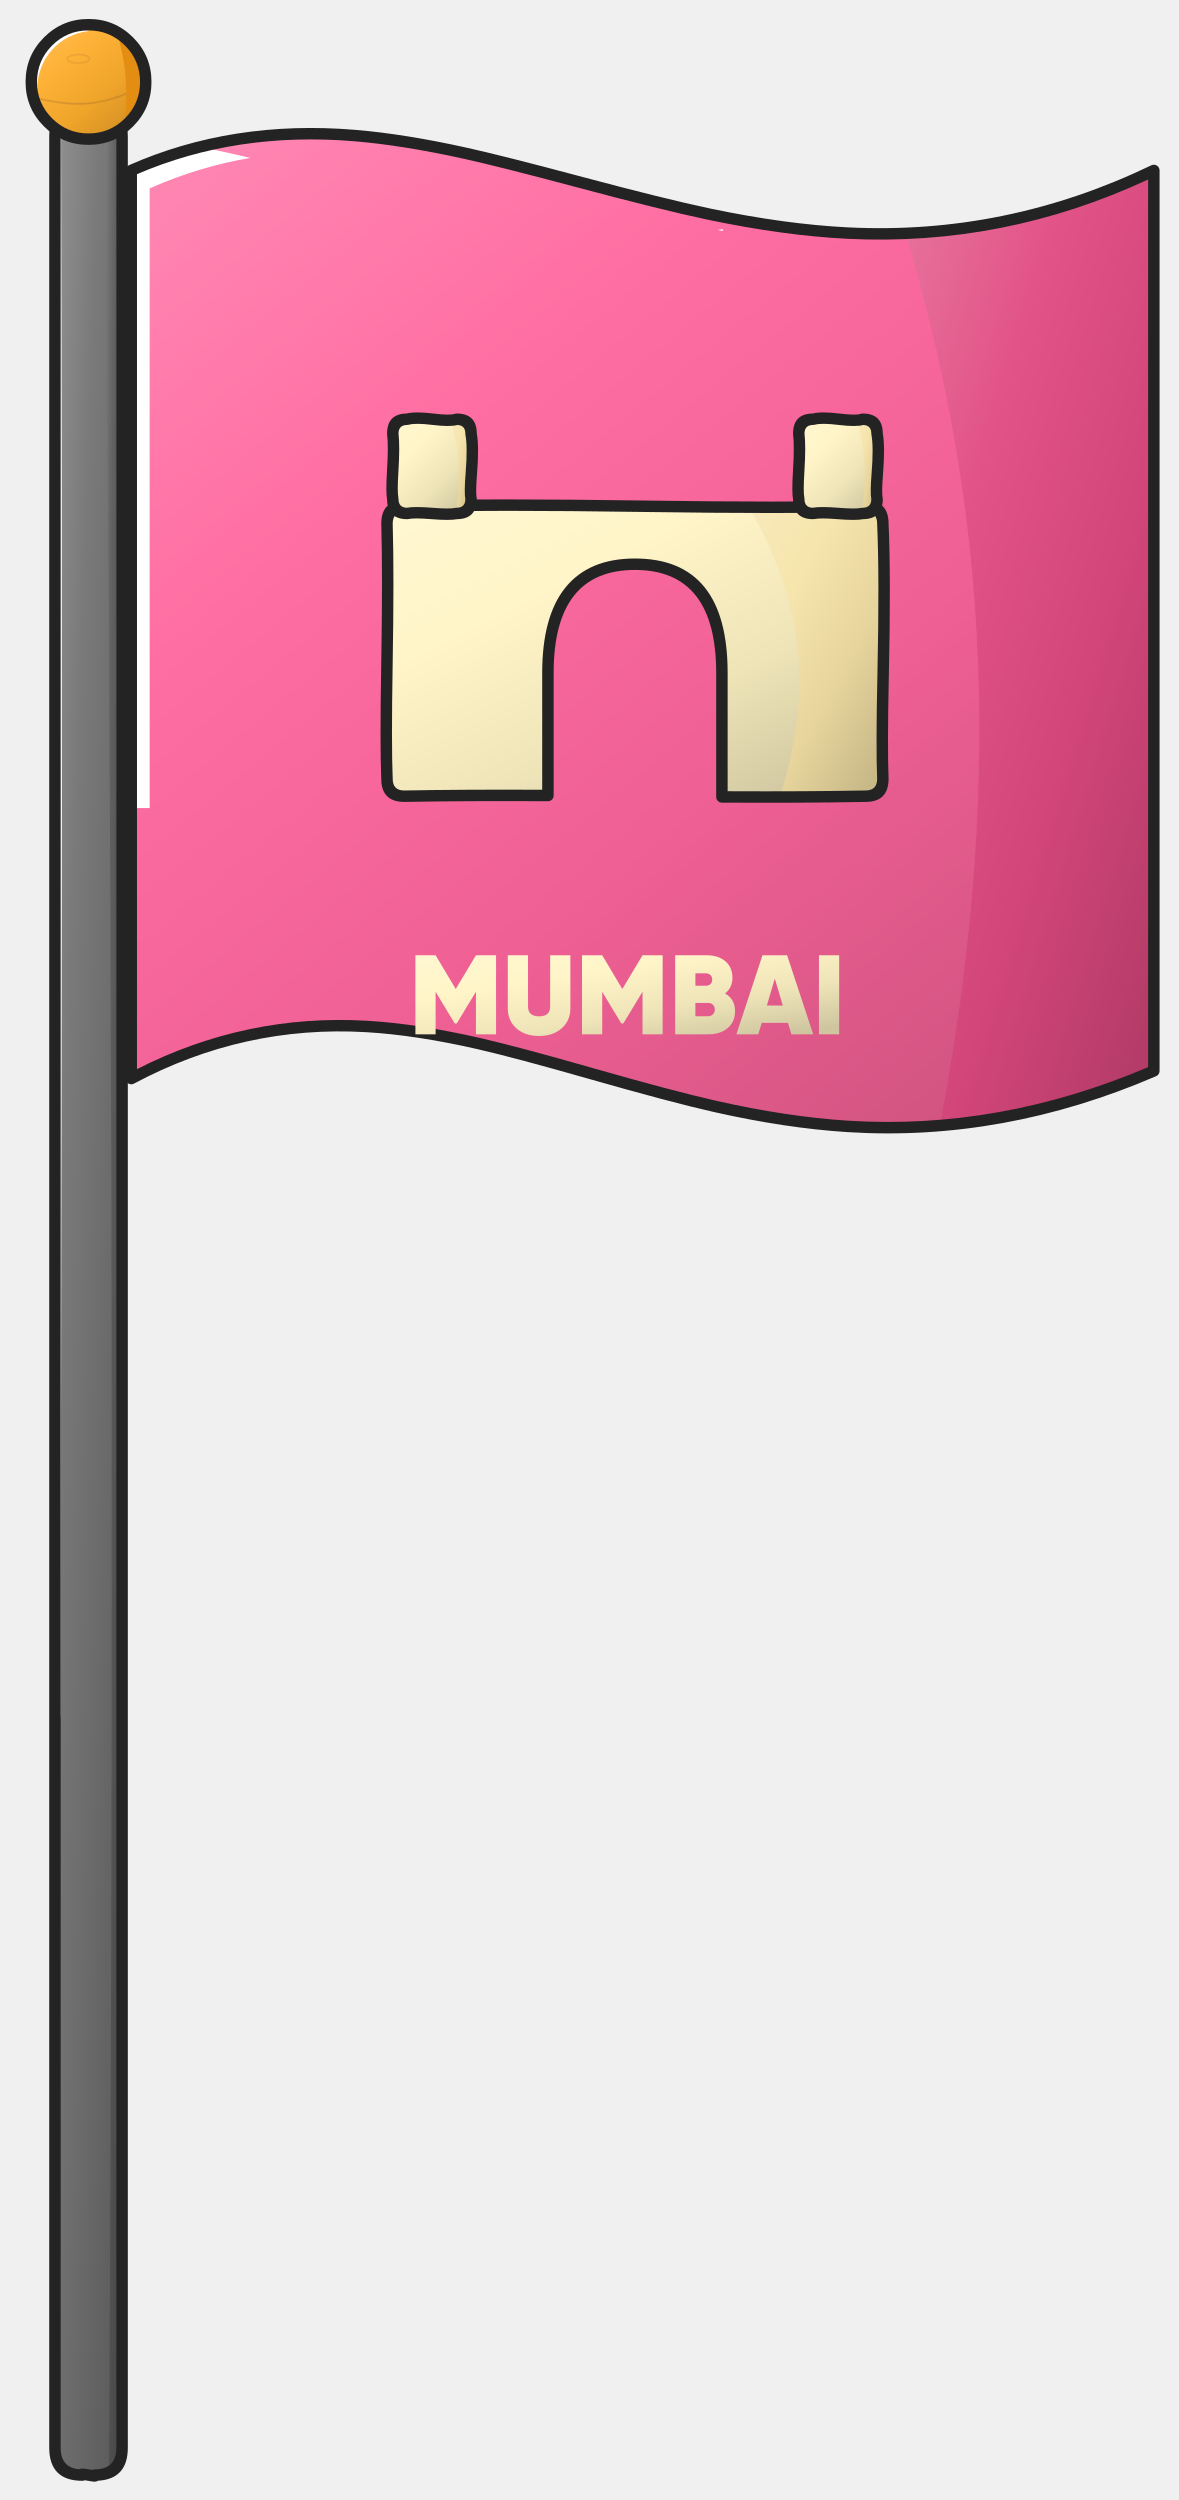
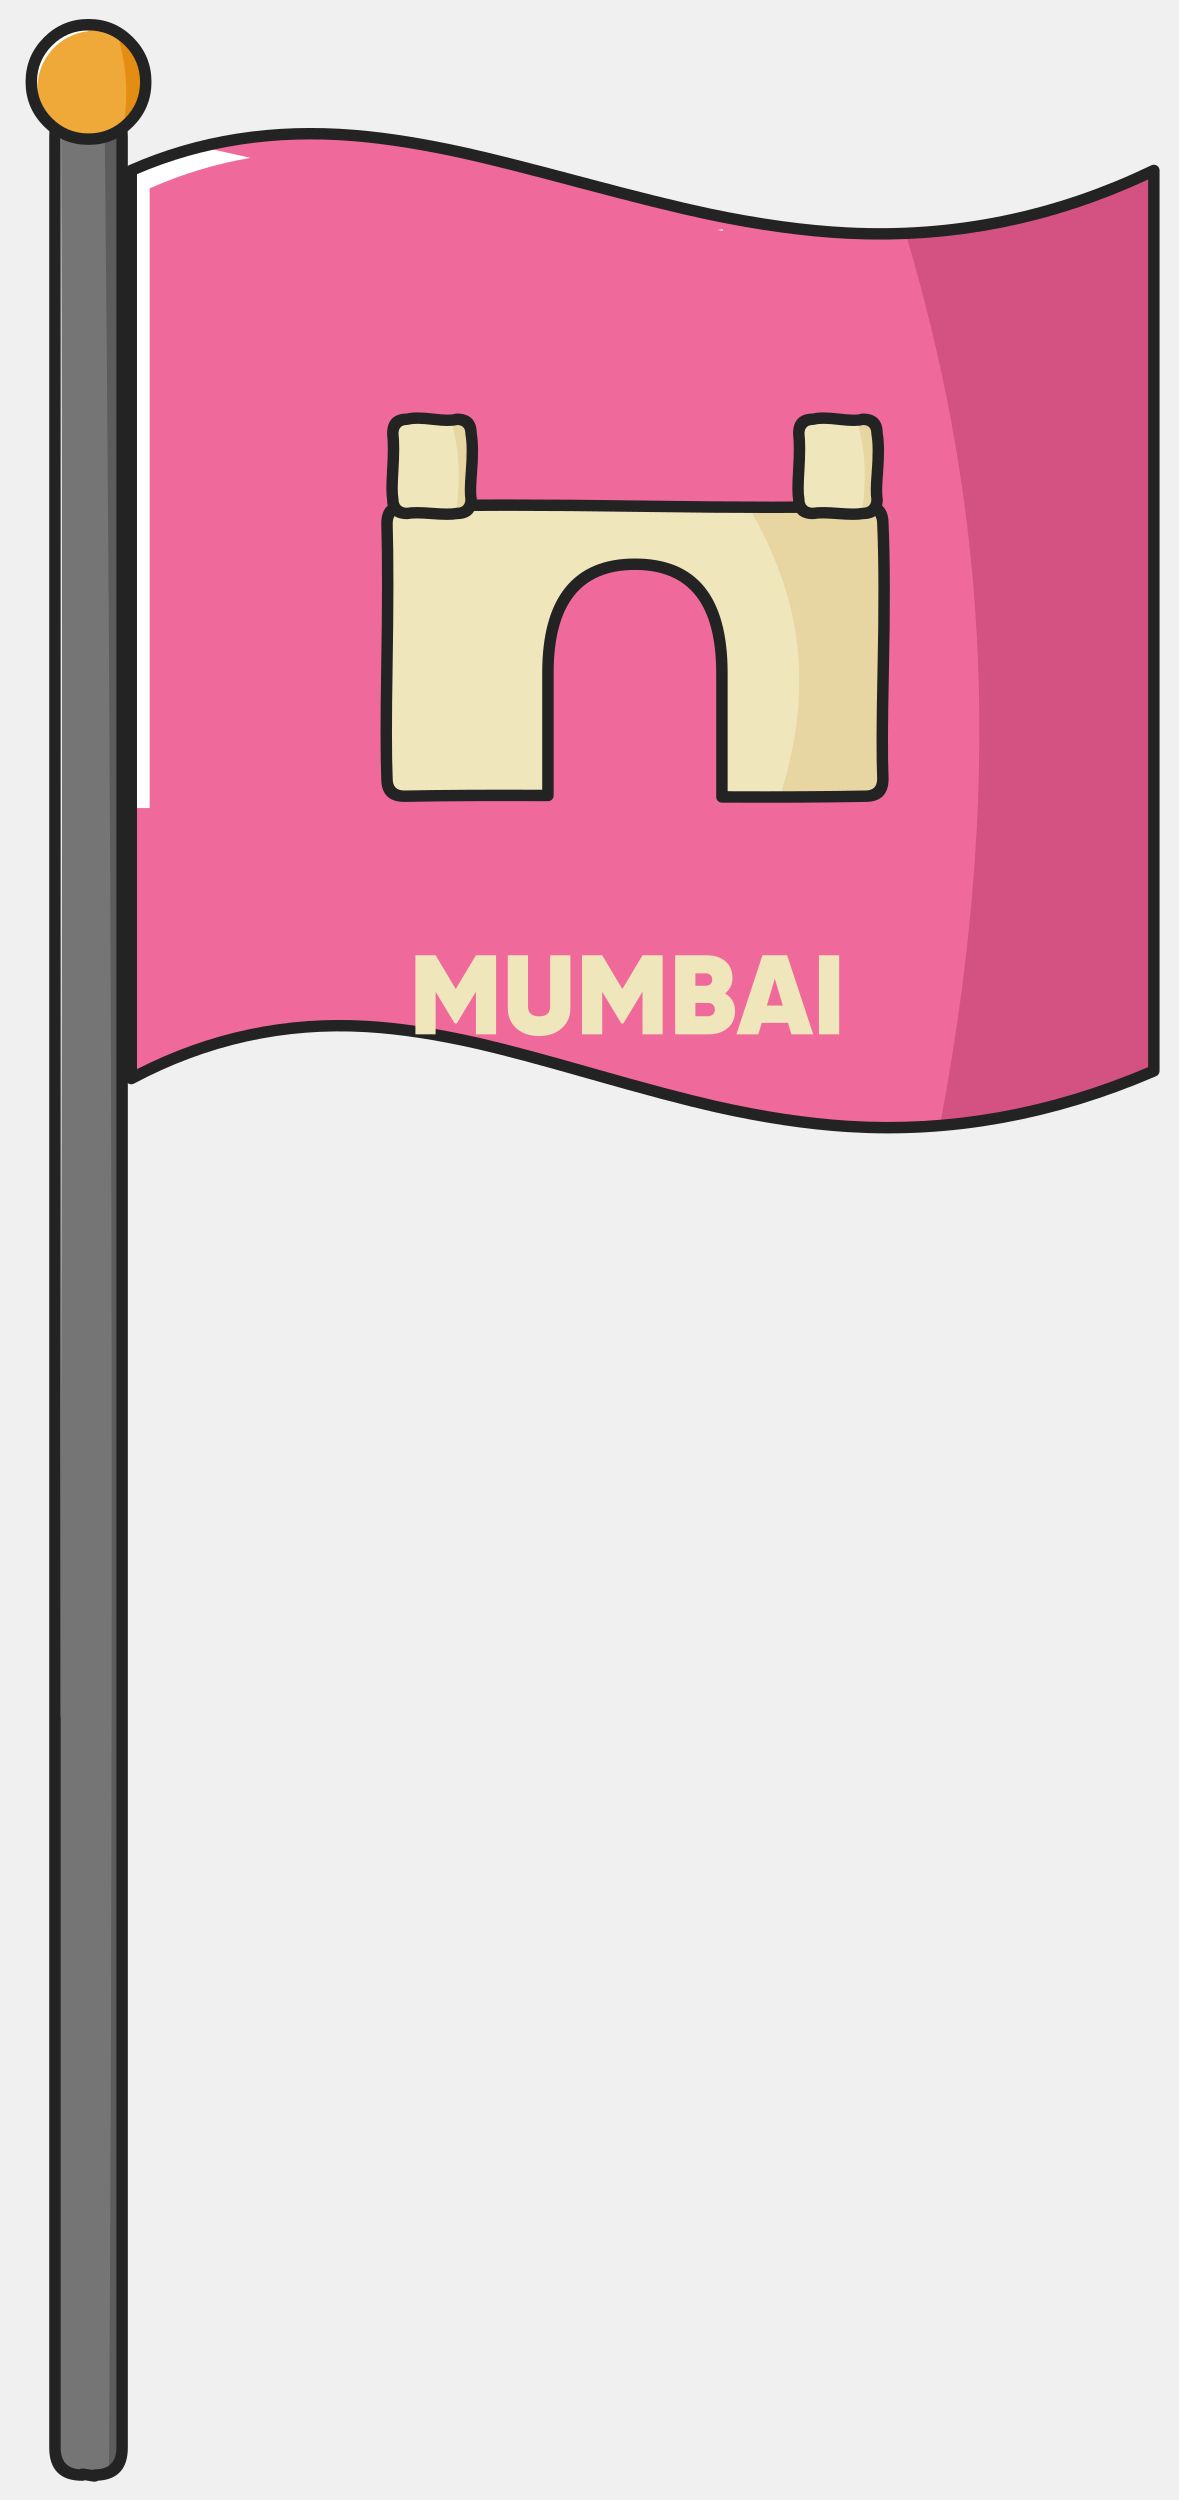
<svg xmlns="http://www.w3.org/2000/svg" width="772" height="1638" viewBox="0 0 772 1638" data-detail="1">
-   <defs>
-     <linearGradient id="light-85781735" x1="0%" y1="0%" x2="85%" y2="100%">
-       <stop offset="0%" stop-color="#929292" />
-       <stop offset="32%" stop-color="#7a7a7a" />
-       <stop offset="68%" stop-color="#6b6b6b" />
-       <stop offset="100%" stop-color="#5c5c5c" />
-     </linearGradient>
-     <linearGradient id="light-e7ccdd0e" x1="0%" y1="0%" x2="85%" y2="100%">
-       <stop offset="0%" stop-color="#7d7d7d" />
-       <stop offset="32%" stop-color="#5f5f5f" />
-       <stop offset="68%" stop-color="#505050" />
-       <stop offset="100%" stop-color="#464646" />
-     </linearGradient>
-     <linearGradient id="light-bac94925" x1="0%" y1="0%" x2="85%" y2="100%">
-       <stop offset="0%" stop-color="#ffc15d" />
-       <stop offset="32%" stop-color="#ffb238" />
-       <stop offset="68%" stop-color="#eea329" />
-       <stop offset="100%" stop-color="#cf8d24" />
-     </linearGradient>
-     <pattern id="surface-wood" patternUnits="userSpaceOnUse" width="85.778" height="85.778">
-       <path d="M0 12.867 C21.444 2.144 42.889 27.878 85.778 8.578 M-21.444 64.333 C17.156 51.467 38.6 81.489 85.778 60.044" fill="none" stroke="#613e26" stroke-width="1.072" opacity=".21" />
-       <ellipse cx="51.467" cy="38.6" rx="7.291" ry="2.788" fill="none" stroke="#754728" stroke-width="0.858" opacity=".16" />
-     </pattern>
-     <linearGradient id="light-230bf4e4" x1="0%" y1="0%" x2="85%" y2="100%">
-       <stop offset="0%" stop-color="#ff89b4" />
-       <stop offset="32%" stop-color="#ff6ea2" />
-       <stop offset="68%" stop-color="#ee5f93" />
-       <stop offset="100%" stop-color="#cf537f" />
-     </linearGradient>
-     <linearGradient id="light-f8ffbfb1" x1="0%" y1="0%" x2="85%" y2="100%">
-       <stop offset="0%" stop-color="#e7749d" />
-       <stop offset="32%" stop-color="#e25487" />
-       <stop offset="68%" stop-color="#d14578" />
-       <stop offset="100%" stop-color="#b53c68" />
-     </linearGradient>
-     <linearGradient id="light-30319bb3" x1="0%" y1="0%" x2="85%" y2="100%">
-       <stop offset="0%" stop-color="#fff7d2" />
-       <stop offset="32%" stop-color="#fff5c8" />
-       <stop offset="68%" stop-color="#eee4b8" />
-       <stop offset="100%" stop-color="#cfc6a0" />
-     </linearGradient>
-     <linearGradient id="light-91056def" x1="0%" y1="0%" x2="85%" y2="100%">
-       <stop offset="0%" stop-color="#f8e9bb" />
-       <stop offset="32%" stop-color="#f6e5ac" />
-       <stop offset="68%" stop-color="#e6d49c" />
-       <stop offset="100%" stop-color="#c7b887" />
-     </linearGradient>
-   </defs>
-   <path id="000-flagpole-fill" d="M54 71.677C52.72 68.677 65.04 74.677 62 71.677Q80 71.677 80 89.677C83 691.677 78 1156.677 80 1603.677Q80 1621.677 62 1621.677C64.6 1623.677 51.4 1619.677 54 1621.677Q36 1621.677 36 1603.677C34 1156.677 38 691.677 36 89.677Q36 71.677 54 71.677Z" fill="url(#light-85781735)" />
-   <path id="001-flagpole-right-shade" d="M71.447 1619.939C75.046 955.458 72.668 493.13 68.504 72.403Q80 75.292 80 89.677C81.637 418.237 80.892 705.988 80.202 972.276C79.627 1193.891 79.092 1400.641 80 1603.677Q80 1616.084 71.447 1619.939Z" fill="url(#light-e7ccdd0e)" />
+   <defs />
+   <path id="000-flagpole-fill" d="M54 71.677C52.72 68.677 65.04 74.677 62 71.677Q80 71.677 80 89.677C83 691.677 78 1156.677 80 1603.677Q80 1621.677 62 1621.677C64.6 1623.677 51.4 1619.677 54 1621.677Q36 1621.677 36 1603.677C34 1156.677 38 691.677 36 89.677Q36 71.677 54 71.677Z" fill="#757575" />
+   <path id="001-flagpole-right-shade" d="M71.447 1619.939C75.046 955.458 72.668 493.13 68.504 72.403Q80 75.292 80 89.677C81.637 418.237 80.892 705.988 80.202 972.276C79.627 1193.891 79.092 1400.641 80 1603.677Q80 1616.084 71.447 1619.939Z" fill="#5c5c5c" />
  <path id="002-flagpole-white-streak" d="M58 75.677Q40 75.677 40 93.677C41.026 402.396 40.473 675.086 39.962 927.795L39.962 927.806C39.826 994.771 39.693 1060.334 39.593 1124.792H35.587C35.688 1059.054 35.823 992.173 35.961 923.83L35.962 923.806L35.962 923.795C36.473 671.085 37.026 398.395 36 89.677Q36 74.173 49.353 72.023C51.311 72.594 52.733 72.924 51.605 71.762Q52.174 71.72 52.76 71.699Q57.465 71.87 60.849 73.361V75.169C58.994 74.697 57.513 74.536 58 75.677Z" fill="#FFFFFF" />
  <path id="003-flagpole-outline" d="M51.738 67.989Q52.045 67.779 52.407 67.591Q53.78 66.877 55.771 67.131Q57.096 67.301 60.147 68.206Q60.271 68.243 60.405 68.282Q60.478 68.249 60.553 68.217Q61.248 67.927 62 67.927Q83.75 67.927 83.75 89.677V1603.677Q83.75 1624.266 64.259 1625.365Q63.038 1626.117 61.2 1625.979Q60.16 1625.9 57.305 1625.362Q56.316 1625.175 55.625 1625.056Q54.856 1625.427 54 1625.427Q32.25 1625.427 32.25 1603.677V89.677Q32.25 69.088 51.738 67.989ZM56.023 74.834Q55.743 75.014 55.435 75.141Q55.094 75.283 54.732 75.355Q54.369 75.427 54 75.427Q39.75 75.427 39.75 89.677V1603.677Q39.75 1616.881 51.986 1617.85Q53.142 1617.25 54.8 1617.375Q55.84 1617.453 58.695 1617.992Q59.684 1618.178 60.375 1618.297Q60.469 1618.252 60.565 1618.212Q60.906 1618.071 61.268 1617.999Q61.631 1617.927 62 1617.927Q76.25 1617.927 76.25 1603.677V89.677Q76.25 76.914 64.819 75.582Q63.667 76.462 61.611 76.267Q60.635 76.174 58.014 75.396Q56.811 75.039 56.023 74.834ZM57.449 70.205Q57.75 70.91 57.75 71.677Q57.75 71.964 57.707 72.246Q57.933 71.339 57.449 70.205Z" fill="#232323" />
-   <path id="004-pole-finial-fill" d="M95.5 53.677C95.5 74.387 78.711 91.177 58 91.177C37.289 91.177 20.5 74.387 20.5 53.677C20.5 32.966 37.289 16.177 58 16.177C78.711 16.177 95.5 32.966 95.5 53.677Z" fill="url(#light-bac94925)" />
-   <path d="M95.5 53.677C95.5 74.387 78.711 91.177 58 91.177C37.289 91.177 20.5 74.387 20.5 53.677C20.5 32.966 37.289 16.177 58 16.177C78.711 16.177 95.5 32.966 95.5 53.677Z" fill="url(#surface-wood)" stroke="none" />
+   <path id="004-pole-finial-fill" d="M95.5 53.677C95.5 74.387 78.711 91.177 58 91.177C37.289 91.177 20.5 74.387 20.5 53.677C20.5 32.966 37.289 16.177 58 16.177C78.711 16.177 95.5 32.966 95.5 53.677Z" fill="#efa938" />
  <path id="005-pole-finial-right-shade" d="M95.5 53.677C95.5 65.683 89.858 76.371 81.08 83.235C84.714 57.614 81.831 38.412 76.502 21.051C87.847 27.499 95.5 39.694 95.5 53.677Z" fill="#E38E12" />
  <path id="006-pole-finial-white-streak" d="M58.026 20.385C39.184 22.369 24.5 38.308 24.5 57.677C24.5 60.6 24.835 63.446 25.467 66.177H22.634C21.252 62.267 20.5 58.06 20.5 53.677C20.5 35.934 32.822 21.07 49.375 17.173C52.419 17.89 55.319 18.977 58.026 20.385Z" fill="#FFFFFF" />
  <path id="007-pole-finial-outline" d="M99.25 53.677Q99.25 70.763 87.168 82.845Q75.086 94.927 58 94.927Q40.914 94.927 28.832 82.845Q16.75 70.763 16.75 53.677Q16.75 36.59 28.832 24.509Q40.914 12.427 58 12.427Q75.086 12.427 87.168 24.509Q99.25 36.59 99.25 53.677ZM91.75 53.677Q91.75 39.697 81.865 29.812Q71.98 19.927 58 19.927Q44.02 19.927 34.135 29.812Q24.25 39.697 24.25 53.677Q24.25 67.656 34.135 77.542Q44.02 87.427 58 87.427Q71.98 87.427 81.865 77.542Q91.75 67.656 91.75 53.677Z" fill="#232323" />
-   <path id="008-city-flock-flag-fill" d="M86 111.677C301 16.677 486 241.677 756 111.677V701.677C466 826.677 311 586.677 86 706.677V111.677Z" fill="url(#light-230bf4e4)" />
-   <path id="009-city-flock-flag-right-shade" d="M615.809 737.593C662.271 492.421 640.836 312.809 593.365 152.973C644.441 151.036 698.278 139.469 756 111.677V701.677C705.543 723.425 659.172 734.125 615.809 737.593Z" fill="url(#light-f8ffbfb1)" />
+   <path id="008-city-flock-flag-fill" d="M86 111.677C301 16.677 486 241.677 756 111.677V701.677C466 826.677 311 586.677 86 706.677V111.677Z" fill="#ef6a9a" />
+   <path id="009-city-flock-flag-right-shade" d="M615.809 737.593C662.271 492.421 640.836 312.809 593.365 152.973C644.441 151.036 698.278 139.469 756 111.677V701.677C705.543 723.425 659.172 734.125 615.809 737.593Z" fill="#d45281" />
  <path id="010-city-flock-flag-white-streak" d="M86 111.677C101.009 105.045 115.871 99.973 130.627 96.23C141.718 98.364 152.827 100.802 163.973 103.441C142.238 107.166 120.31 113.57 98.06 123.401V529.462H86ZM470.092 150.621C471.26 150.486 472.429 150.346 473.6 150.2V151.378C472.43 151.128 471.26 150.875 470.092 150.621Z" fill="#FFFFFF" />
  <path id="011-city-flock-flag-outline" d="M84.484 108.247Q152.126 78.358 232.789 85.082Q265.187 87.783 305.587 96.73Q329.842 102.101 378.862 115.201Q435.903 130.446 465.28 136.612Q514.307 146.902 555.485 148.966Q659.125 154.158 754.373 108.298Q754.706 108.138 755.064 108.046Q755.421 107.953 755.79 107.933Q756.159 107.912 756.524 107.964Q756.89 108.015 757.239 108.137Q757.587 108.259 757.905 108.447Q758.224 108.635 758.499 108.881Q758.774 109.127 758.996 109.422Q759.219 109.717 759.379 110.05Q759.75 110.821 759.75 111.677V701.677Q759.75 702.226 759.592 702.752Q759.435 703.279 759.133 703.738Q758.831 704.197 758.41 704.55Q757.989 704.903 757.484 705.12Q657.376 748.271 555.076 741.754Q514.656 739.179 467.726 728.589Q439.772 722.282 386.31 707.007Q337.053 692.934 312.758 687.384Q272.599 678.209 240.029 676.291Q159.798 671.568 87.765 709.985Q87.439 710.159 87.085 710.266Q86.732 710.373 86.364 710.409Q85.997 710.445 85.629 710.408Q85.261 710.372 84.908 710.264Q84.555 710.157 84.229 709.982Q83.904 709.808 83.618 709.573Q83.333 709.339 83.099 709.053Q82.865 708.767 82.691 708.441Q82.25 707.614 82.25 706.677V111.677Q82.25 111.131 82.405 110.609Q82.56 110.087 82.858 109.63Q83.155 109.173 83.571 108.82Q83.986 108.467 84.484 108.247ZM89.75 114.131V700.494Q161.197 664.137 240.47 668.804Q273.662 670.758 314.429 680.072Q338.919 685.667 388.37 699.796Q441.629 715.012 469.377 721.273Q515.726 731.732 555.553 734.269Q654.902 740.598 752.25 699.203V117.601Q657.734 161.598 555.109 156.456Q513.343 154.364 463.739 143.952Q434.165 137.745 376.925 122.447Q328.062 109.388 303.966 104.052Q264.061 95.215 232.166 92.556Q154.742 86.102 89.75 114.131Z" fill="#232323" />
-   <path id="012-gateway-fill" d="M264.95 331.677C321.584 330.236 372.831 330.98 422.459 331.7C471.03 332.404 518.05 333.086 567.05 331.677Q578.45 331.677 578.45 343.077C580.012 378.486 579.291 411.611 578.633 441.828C578.091 466.738 577.591 489.671 578.45 510.277Q578.45 521.677 567.05 521.677C535.331 522.266 504.077 522.307 473 522.14V440.927Q473 369.677 416 369.677Q359 369.677 359 440.927V521.213C327.923 521.046 296.669 521.088 264.95 521.677Q253.55 521.677 253.55 510.277C252.627 488.126 253.049 463.285 253.509 436.19C253.997 407.507 254.527 376.297 253.55 343.077Q253.55 331.677 264.95 331.677Z" fill="url(#light-30319bb3)" />
-   <path id="013-gateway-right-shade" d="M510.975 522.218C536.648 440.849 520.149 384.044 490.791 332.466C516.005 332.581 541.253 332.419 567.05 331.677Q578.45 331.677 578.45 343.077C580.012 378.485 579.291 411.611 578.633 441.827L578.633 441.828C578.091 466.738 577.591 489.671 578.45 510.277Q578.45 521.677 567.05 521.677C548.214 522.026 529.543 522.183 510.975 522.218Z" fill="url(#light-91056def)" />
+   <path id="012-gateway-fill" d="M264.95 331.677C321.584 330.236 372.831 330.98 422.459 331.7C471.03 332.404 518.05 333.086 567.05 331.677Q578.45 331.677 578.45 343.077C580.012 378.486 579.291 411.611 578.633 441.828C578.091 466.738 577.591 489.671 578.45 510.277Q578.45 521.677 567.05 521.677C535.331 522.266 504.077 522.307 473 522.14V440.927Q473 369.677 416 369.677Q359 369.677 359 440.927V521.213C327.923 521.046 296.669 521.088 264.95 521.677Q253.55 521.677 253.55 510.277C252.627 488.126 253.049 463.285 253.509 436.19C253.997 407.507 254.527 376.297 253.55 343.077Q253.55 331.677 264.95 331.677Z" fill="#efe6bc" />
+   <path id="013-gateway-right-shade" d="M510.975 522.218C536.648 440.849 520.149 384.044 490.791 332.466C516.005 332.581 541.253 332.419 567.05 331.677Q578.45 331.677 578.45 343.077C580.012 378.485 579.291 411.611 578.633 441.827L578.633 441.828C578.091 466.738 577.591 489.671 578.45 510.277Q578.45 521.677 567.05 521.677C548.214 522.026 529.543 522.183 510.975 522.218Z" fill="#e7d6a2" />
  <path id="014-gateway-outline" d="M422.509 327.95 422.513 327.95H422.516Q518.027 329.335 566.942 327.928L567.05 327.927Q582.157 327.927 582.2 342.991Q583.762 378.515 582.382 441.909Q581.343 489.634 582.197 510.12Q582.2 510.198 582.2 510.277Q582.2 525.427 567.05 525.427Q526.617 526.178 472.98 525.89Q472.612 525.888 472.251 525.814Q471.89 525.741 471.551 525.599Q471.211 525.456 470.906 525.251Q470.601 525.045 470.341 524.784Q470.082 524.523 469.878 524.217Q469.674 523.911 469.534 523.57Q469.393 523.23 469.322 522.869Q469.25 522.508 469.25 522.14V440.927Q469.25 373.427 416 373.427Q362.75 373.427 362.75 440.927V521.213Q362.75 521.583 362.678 521.945Q362.606 522.307 362.465 522.649Q362.323 522.99 362.118 523.297Q361.913 523.604 361.652 523.865Q361.391 524.126 361.083 524.332Q360.776 524.537 360.435 524.678Q360.094 524.819 359.732 524.891Q359.369 524.963 359 524.963H358.98Q305.431 524.676 265.02 525.426Q257.375 525.426 253.57 521.604Q249.82 517.837 249.8 510.357Q248.877 488.084 249.76 436.126Q250.776 376.32 249.802 343.187Q249.8 343.132 249.8 343.077Q249.8 327.951 264.901 327.927Q321.604 326.486 422.509 327.95ZM265.045 335.425 264.95 335.427Q257.326 335.427 257.3 343.025Q258.277 376.326 257.259 436.254Q256.378 488.08 257.297 510.12Q257.3 510.198 257.3 510.277Q257.3 517.927 264.88 517.927Q303.953 517.202 355.25 517.444V440.927Q355.25 403.986 370.322 385.146Q385.698 365.927 416 365.927Q476.75 365.927 476.75 440.927V518.409Q527.987 518.651 567.05 517.927Q574.663 517.927 574.7 510.35Q573.842 489.613 574.884 441.745Q576.26 378.527 574.704 343.242Q574.7 343.159 574.7 343.077Q574.7 335.452 567.1 335.427Q518.021 336.836 422.407 335.449H422.404L422.4 335.449Q321.603 333.987 265.045 335.425Z" fill="#232323" />
-   <path id="015-gateway-turret-fill" d="M266.85 274.677C276.844 271.827 291.208 277.527 299.15 274.677Q308.65 274.677 308.65 284.177C311.5 299.377 306.75 317.902 308.65 326.927Q308.65 336.427 299.15 336.427C290.695 338.327 275.305 334.527 266.85 336.427Q257.35 336.427 257.35 326.927C255.45 317.902 259.25 299.377 257.35 284.177Q257.35 274.677 266.85 274.677Z" fill="url(#light-30319bb3)" />
-   <path id="016-gateway-turret-right-shade" d="M298.588 336.543C302.564 310.471 300.085 292.062 295.541 275.411C296.847 275.298 298.059 275.068 299.15 274.677Q308.65 274.677 308.65 284.177C310.231 292.607 309.474 302.06 308.81 310.348C308.277 317.003 307.804 322.907 308.65 326.927Q308.65 336.427 299.15 336.427C298.966 336.468 298.779 336.507 298.588 336.543Z" fill="url(#light-91056def)" />
+   <path id="015-gateway-turret-fill" d="M266.85 274.677C276.844 271.827 291.208 277.527 299.15 274.677Q308.65 274.677 308.65 284.177C311.5 299.377 306.75 317.902 308.65 326.927Q308.65 336.427 299.15 336.427C290.695 338.327 275.305 334.527 266.85 336.427Q257.35 336.427 257.35 326.927C255.45 317.902 259.25 299.377 257.35 284.177Q257.35 274.677 266.85 274.677Z" fill="#efe6bc" />
+   <path id="016-gateway-turret-right-shade" d="M298.588 336.543C302.564 310.471 300.085 292.062 295.541 275.411C296.847 275.298 298.059 275.068 299.15 274.677Q308.65 274.677 308.65 284.177C310.231 292.607 309.474 302.06 308.81 310.348C308.277 317.003 307.804 322.907 308.65 326.927Q308.65 336.427 299.15 336.427C298.966 336.468 298.779 336.507 298.588 336.543Z" fill="#e7d6a2" />
  <path id="017-gateway-turret-outline" d="M266.344 270.932Q272.192 269.484 284.502 270.988Q294.813 272.249 297.883 271.147Q298.498 270.927 299.15 270.927Q312.223 270.927 312.398 283.825Q313.981 292.751 312.548 310.647Q311.585 322.666 312.32 326.154Q312.4 326.536 312.4 326.927Q312.4 339.976 299.549 340.174Q294.657 341.117 282.702 340.165Q271.346 339.26 267.672 340.085Q267.266 340.177 266.85 340.177Q253.788 340.177 253.603 327.301Q252.696 322.283 253.556 308.464Q254.57 292.169 253.629 284.642Q253.6 284.41 253.6 284.177Q253.6 271.182 266.344 270.932ZM267.878 278.283Q267.374 278.427 266.85 278.427Q261.207 278.427 261.102 283.965Q262.083 292.195 261.041 308.93Q260.209 322.303 261.02 326.154Q261.1 326.536 261.1 326.927Q261.1 332.497 266.496 332.671Q271.398 331.74 283.298 332.688Q294.654 333.593 298.328 332.768Q298.734 332.677 299.15 332.677Q304.734 332.677 304.895 327.255Q304.072 322.536 305.072 310.048Q306.453 292.806 304.964 284.868Q304.9 284.525 304.9 284.177Q304.9 278.698 299.68 278.439Q294.783 279.801 283.592 278.433Q272.225 277.043 267.878 278.283Z" fill="#232323" />
-   <path id="018-gateway-turret-fill" d="M532.85 274.677C542.844 271.827 557.208 277.527 565.15 274.677Q574.65 274.677 574.65 284.177C577.5 299.377 572.75 317.902 574.65 326.927Q574.65 336.427 565.15 336.427C556.695 338.327 541.305 334.527 532.85 336.427Q523.35 336.427 523.35 326.927C521.45 317.902 525.25 299.377 523.35 284.177Q523.35 274.677 532.85 274.677Z" fill="url(#light-30319bb3)" />
-   <path id="019-gateway-turret-right-shade" d="M564.588 336.543C568.564 310.471 566.085 292.062 561.541 275.411C562.847 275.298 564.059 275.068 565.15 274.677Q574.65 274.677 574.65 284.177C576.231 292.607 575.474 302.06 574.81 310.348C574.277 317.003 573.804 322.907 574.65 326.927Q574.65 336.427 565.15 336.427C564.966 336.468 564.779 336.507 564.588 336.543Z" fill="url(#light-91056def)" />
+   <path id="018-gateway-turret-fill" d="M532.85 274.677C542.844 271.827 557.208 277.527 565.15 274.677Q574.65 274.677 574.65 284.177C577.5 299.377 572.75 317.902 574.65 326.927Q574.65 336.427 565.15 336.427C556.695 338.327 541.305 334.527 532.85 336.427Q523.35 336.427 523.35 326.927C521.45 317.902 525.25 299.377 523.35 284.177Q523.35 274.677 532.85 274.677Z" fill="#efe6bc" />
+   <path id="019-gateway-turret-right-shade" d="M564.588 336.543C568.564 310.471 566.085 292.062 561.541 275.411C562.847 275.298 564.059 275.068 565.15 274.677Q574.65 274.677 574.65 284.177C576.231 292.607 575.474 302.06 574.81 310.348C574.277 317.003 573.804 322.907 574.65 326.927Q574.65 336.427 565.15 336.427C564.966 336.468 564.779 336.507 564.588 336.543Z" fill="#e7d6a2" />
  <path id="020-gateway-turret-outline" d="M532.344 270.932Q538.192 269.484 550.502 270.988Q560.813 272.249 563.883 271.147Q564.498 270.927 565.15 270.927Q578.223 270.927 578.398 283.825Q579.981 292.751 578.548 310.647Q577.585 322.666 578.32 326.154Q578.4 326.536 578.4 326.927Q578.4 339.976 565.549 340.174Q560.657 341.117 548.702 340.165Q537.346 339.26 533.672 340.085Q533.266 340.177 532.85 340.177Q519.788 340.177 519.603 327.301Q518.696 322.283 519.556 308.464Q520.57 292.169 519.629 284.642Q519.6 284.41 519.6 284.177Q519.6 271.182 532.344 270.932ZM533.878 278.283Q533.374 278.427 532.85 278.427Q527.207 278.427 527.102 283.965Q528.083 292.195 527.041 308.93Q526.209 322.303 527.02 326.154Q527.1 326.536 527.1 326.927Q527.1 332.497 532.496 332.671Q537.398 331.74 549.298 332.688Q560.654 333.593 564.328 332.768Q564.734 332.677 565.15 332.677Q570.734 332.677 570.895 327.255Q570.072 322.536 571.072 310.048Q572.453 292.806 570.964 284.868Q570.9 284.525 570.9 284.177Q570.9 278.698 565.68 278.439Q560.783 279.801 549.592 278.433Q538.225 277.043 533.878 278.283Z" fill="#232323" />
-   <path id="021-lettering-MUMBAI" d="M311.84 625.877H325.012V677.677H311.84V649.779L299.26 670.573H297.928L285.422 649.853V677.677H272.176V625.877H285.422L298.594 648.003ZM332.708 660.657V625.877H345.954V659.399Q345.954 665.911 353.206 665.911Q360.458 665.911 360.458 659.399V625.877H373.704V660.657Q373.704 668.797 367.932 673.829Q362.308 678.787 353.206 678.787Q344.104 678.787 338.406 673.829Q332.708 668.797 332.708 660.657ZM420.99 625.877H434.162V677.677H420.99V649.779L408.41 670.573H407.078L394.572 649.853V677.677H381.326V625.877H394.572L407.744 648.003ZM475.084 650.889Q481.596 654.737 481.596 662.507Q481.596 669.463 476.86 673.533Q472.05 677.677 464.206 677.677H442.376V625.877H462.8Q470.644 625.877 475.269 629.836Q479.894 633.795 479.894 640.603Q479.894 647.115 475.084 650.889ZM462.43 637.717H455.622V645.857H462.43Q464.28 645.857 465.464 644.784Q466.648 643.711 466.648 641.787Q466.648 639.937 465.464 638.827Q464.28 637.717 462.43 637.717ZM455.622 665.837H463.836Q465.834 665.837 467.092 664.616Q468.35 663.395 468.35 661.471Q468.35 659.473 467.092 658.289Q465.834 657.105 463.836 657.105H455.622ZM532.804 677.677H518.522L516.302 670.203H499.06L496.84 677.677H482.484L499.578 625.877H515.71ZM507.644 641.195 502.464 658.807H512.898ZM536.578 677.677V625.877H549.824V677.677Z" fill="url(#light-30319bb3)" />
+   <path id="021-lettering-MUMBAI" d="M311.84 625.877H325.012V677.677H311.84V649.779L299.26 670.573H297.928L285.422 649.853V677.677H272.176V625.877H285.422L298.594 648.003ZM332.708 660.657V625.877H345.954V659.399Q345.954 665.911 353.206 665.911Q360.458 665.911 360.458 659.399V625.877H373.704V660.657Q373.704 668.797 367.932 673.829Q362.308 678.787 353.206 678.787Q344.104 678.787 338.406 673.829Q332.708 668.797 332.708 660.657ZM420.99 625.877H434.162V677.677H420.99V649.779L408.41 670.573H407.078L394.572 649.853V677.677H381.326V625.877H394.572L407.744 648.003ZM475.084 650.889Q481.596 654.737 481.596 662.507Q481.596 669.463 476.86 673.533Q472.05 677.677 464.206 677.677H442.376V625.877H462.8Q470.644 625.877 475.269 629.836Q479.894 633.795 479.894 640.603Q479.894 647.115 475.084 650.889ZM462.43 637.717H455.622V645.857H462.43Q464.28 645.857 465.464 644.784Q466.648 643.711 466.648 641.787Q466.648 639.937 465.464 638.827Q464.28 637.717 462.43 637.717ZM455.622 665.837H463.836Q465.834 665.837 467.092 664.616Q468.35 663.395 468.35 661.471Q468.35 659.473 467.092 658.289Q465.834 657.105 463.836 657.105H455.622ZM532.804 677.677H518.522L516.302 670.203H499.06L496.84 677.677H482.484L499.578 625.877H515.71ZM507.644 641.195 502.464 658.807H512.898ZM536.578 677.677V625.877H549.824V677.677Z" fill="#efe6bc" />
</svg>
